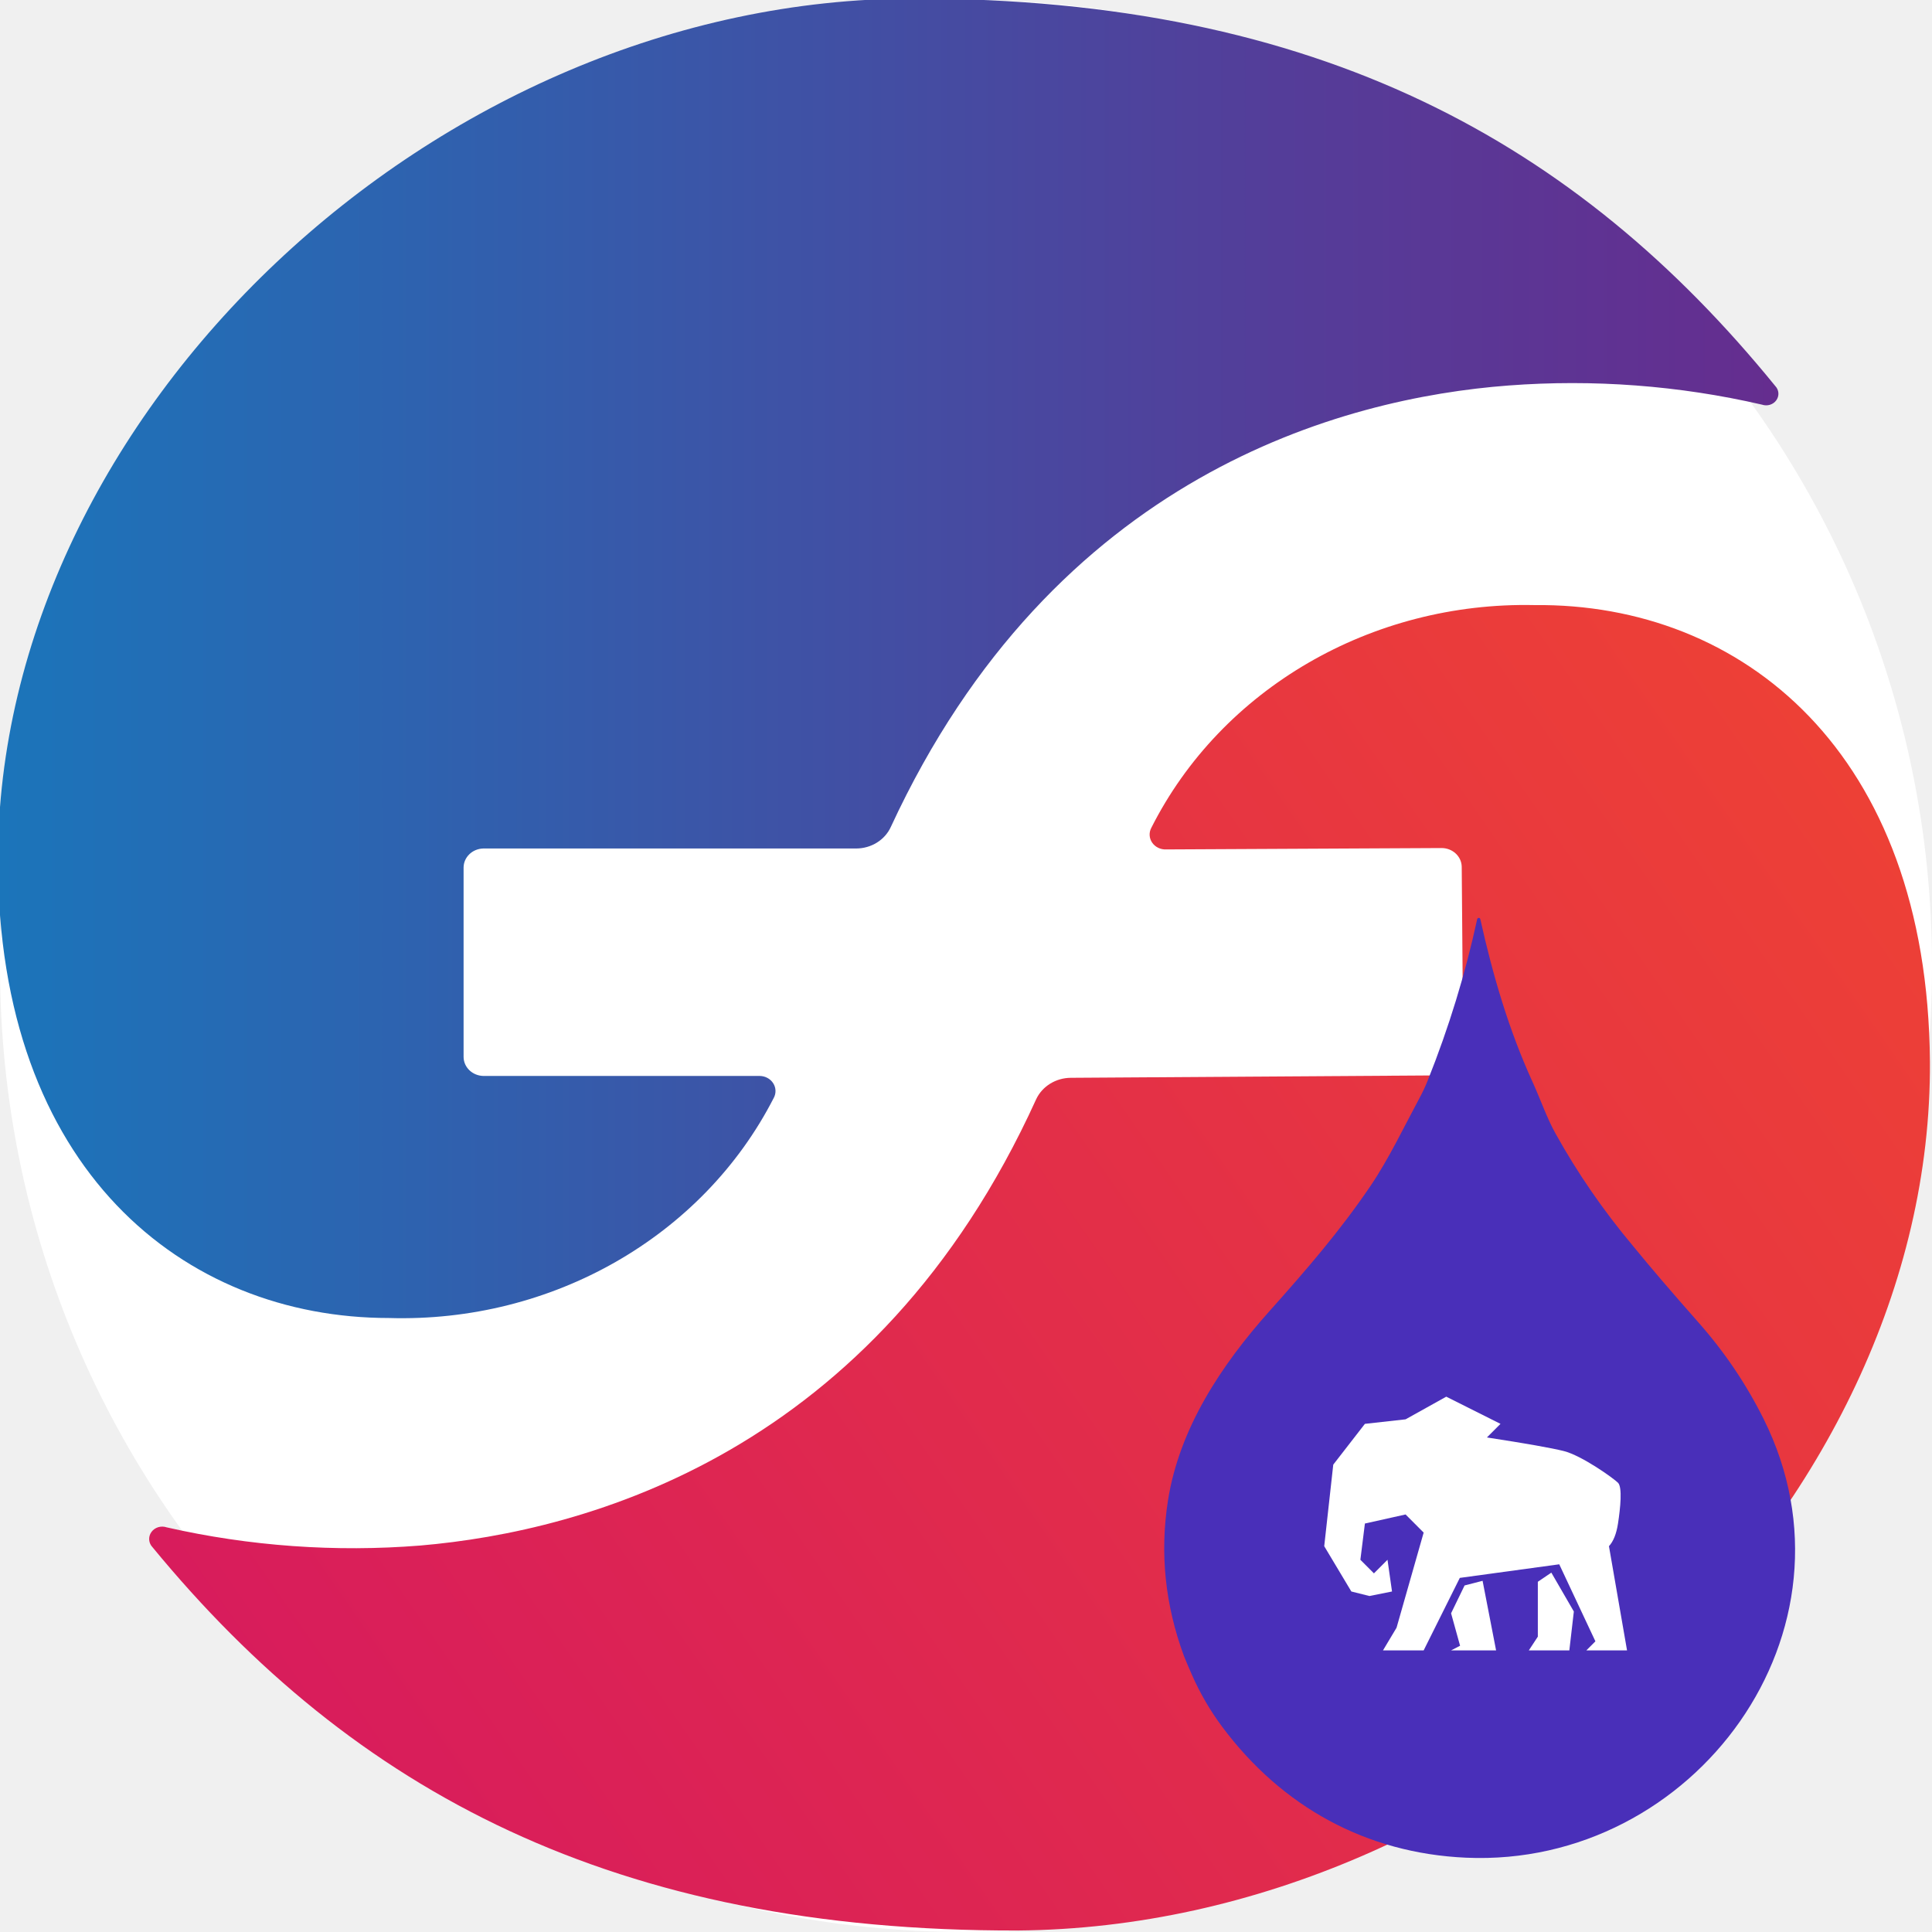
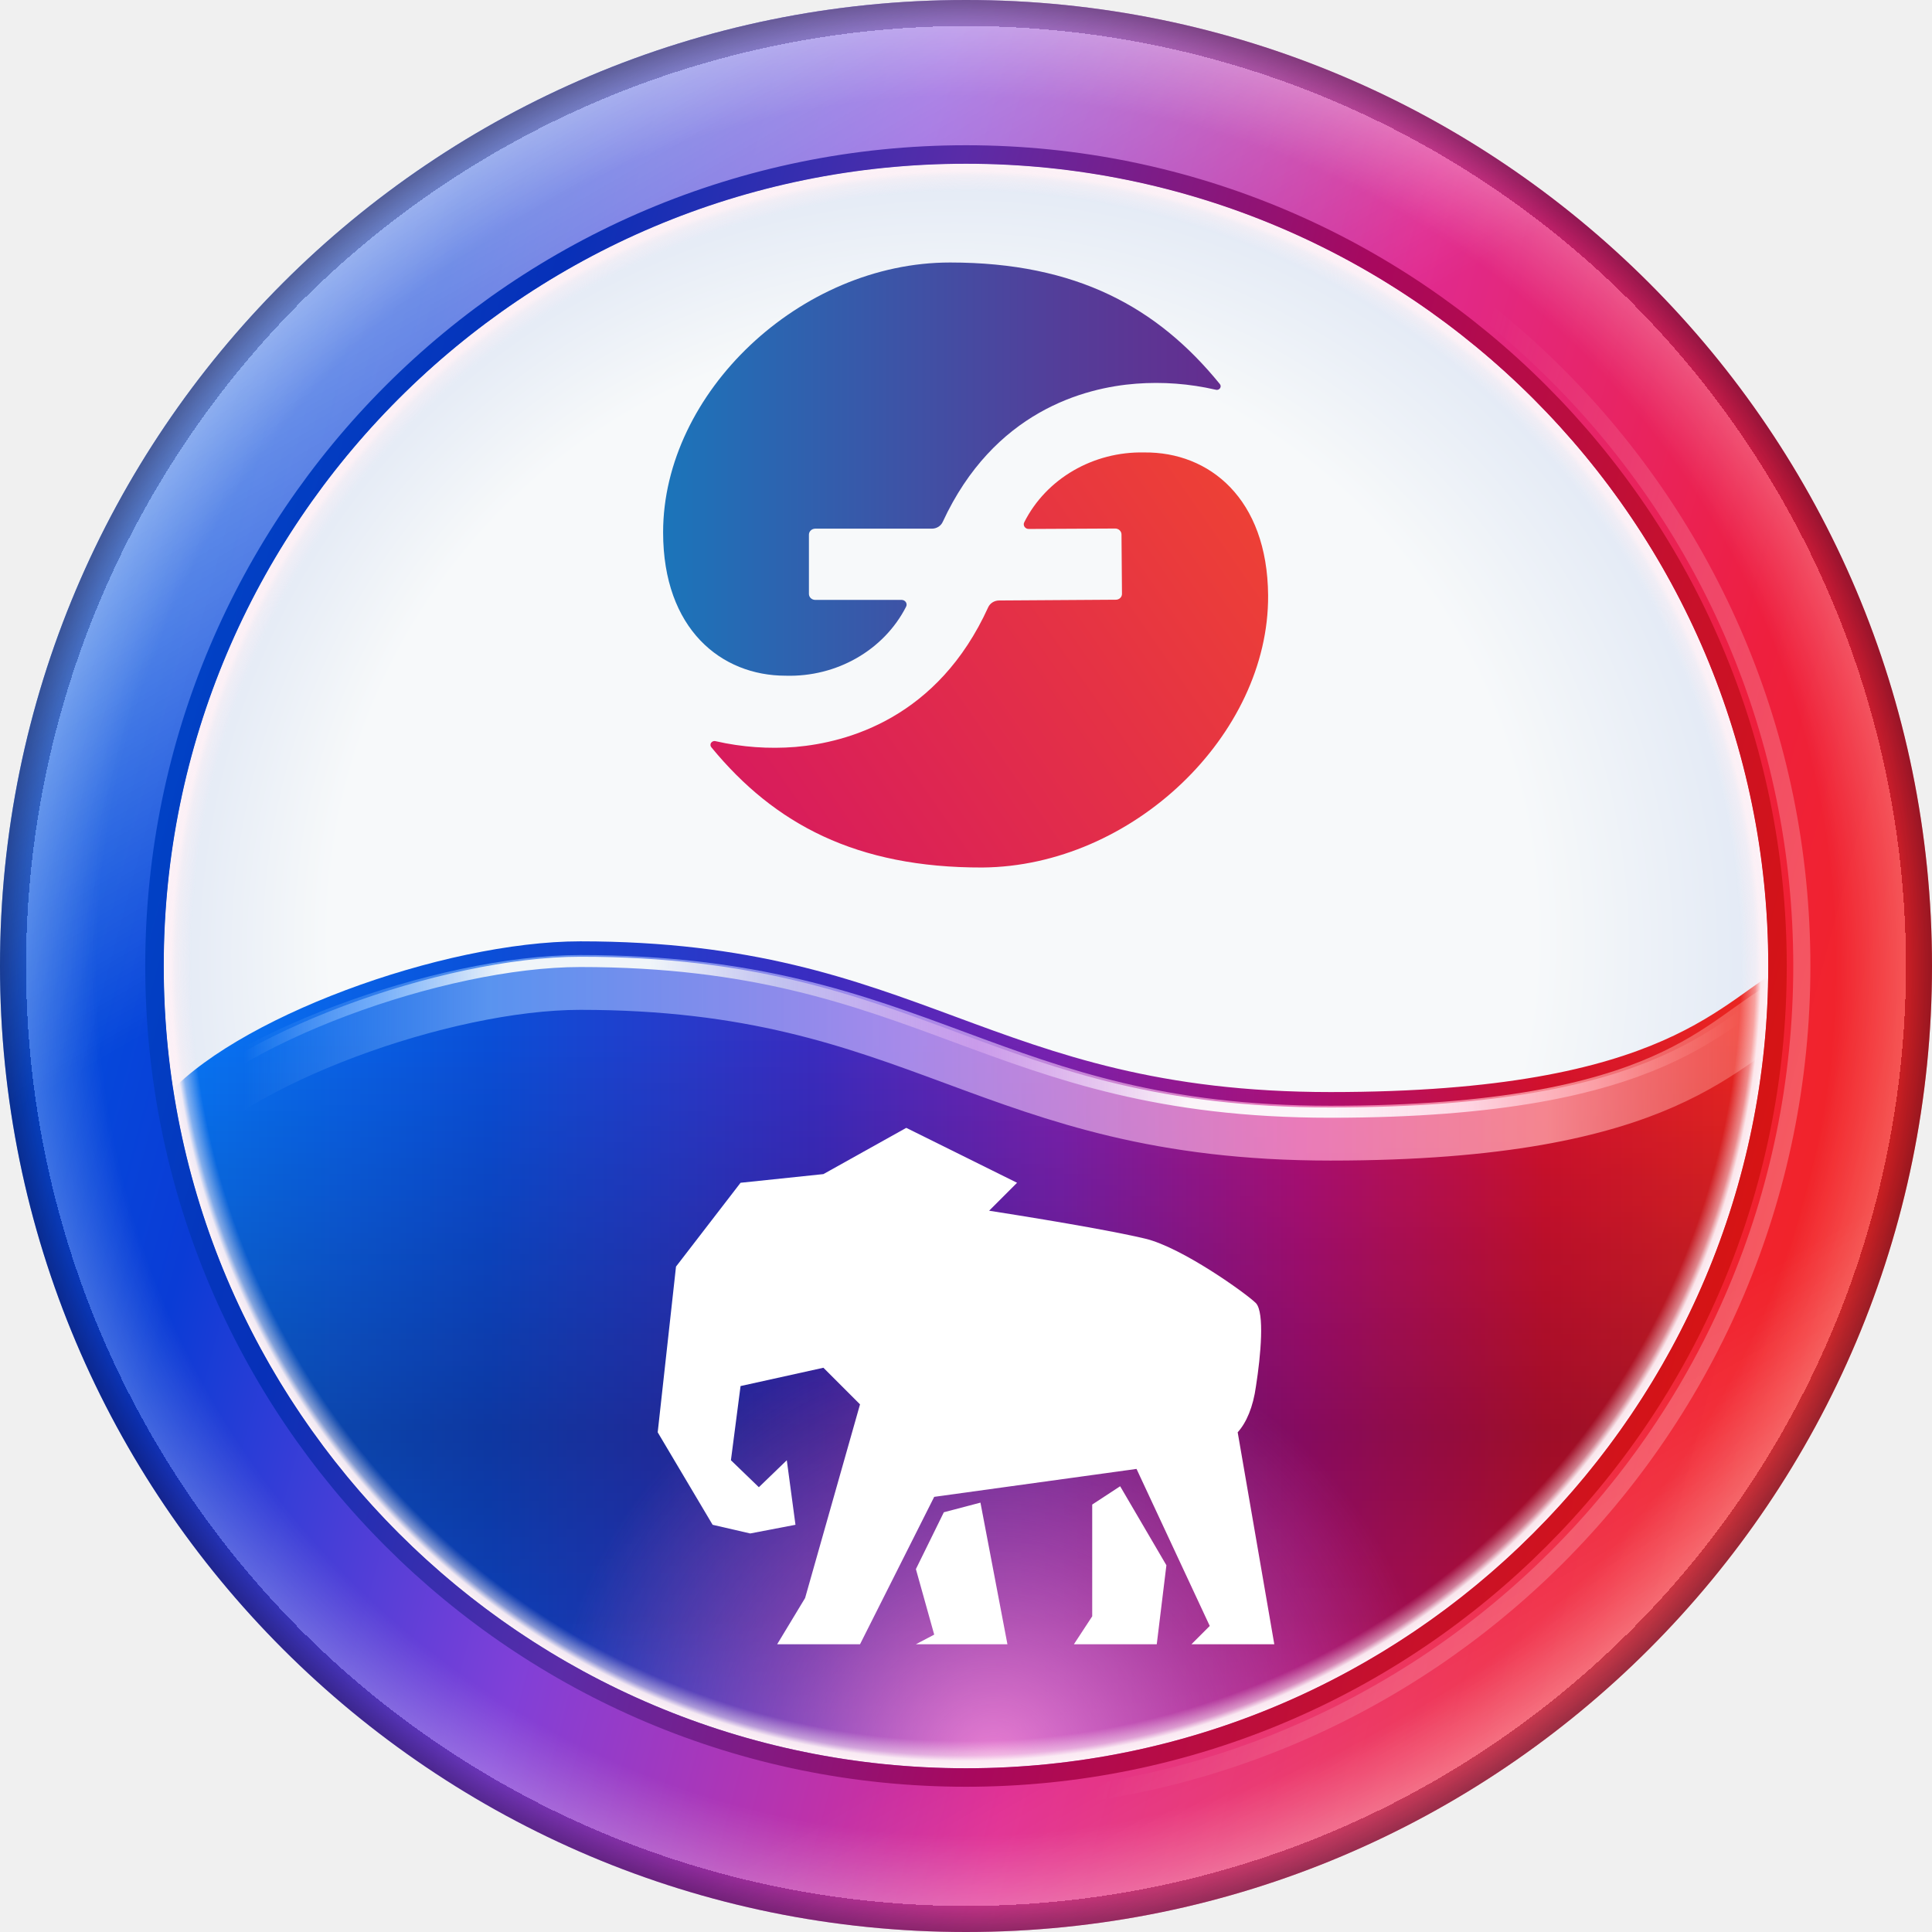
- <svg xmlns="http://www.w3.org/2000/svg" width="600" height="600" viewBox="0 0 600 600" fill="none">
-   <circle cx="300" cy="300" r="300" fill="white" />
-   <g transform="matrix(1.82002,0,0,1.719132,-65,-45)">
-     <g id="f-logo-1">
-       <g id="Layer1">
-         <linearGradient id="linearGradient1" x1="35.364" y1="145.091" x2="339.091" y2="145.091" gradientUnits="userSpaceOnUse">
-           <stop offset="1e-05" stop-color="#1b75ba" stop-opacity="1" />
-           <stop offset="0.17" stop-color="#2967b2" stop-opacity="1" />
-           <stop offset="0.72" stop-color="#543d99" stop-opacity="1" />
-           <stop offset="1" stop-color="#652d8f" stop-opacity="1" />
-         </linearGradient>
-         <path id="path1" fill="url(#linearGradient1)" stroke="none" d="M 338.636 95.909 C 304.818 51.909 260.727 25.909 191.727 25.909 C 109.909 25.909 35.364 101.182 35.364 181.545 C 35.364 237.455 67.091 264.273 102.091 264.273 C 129.894 265.149 155.609 249.584 167.727 224.545 C 168.17 223.708 168.145 222.7 167.663 221.885 C 167.181 221.069 166.311 220.562 165.364 220.545 L 118.182 220.545 C 116.31 220.496 114.818 218.964 114.818 217.091 L 114.818 182.909 C 114.818 181.036 116.31 179.504 118.182 179.455 L 181.818 179.455 C 184.391 179.446 186.713 177.91 187.727 175.545 C 215.545 111.909 264.818 98.091 293.091 95.818 C 307.607 94.652 322.216 95.818 336.364 99.273 C 337.266 99.604 338.278 99.277 338.816 98.48 C 339.355 97.684 339.28 96.623 338.636 95.909 Z" />
+ <svg xmlns="http://www.w3.org/2000/svg" viewBox="0 0 564 564">
+   <defs>
+     <linearGradient id="ring" x1="0.017" y1="0.371" x2="0.983" y2="0.629">
+       <stop offset="0" stop-color="#0055e1" />
+       <stop offset="0.15" stop-color="#0a3cd6" />
+       <stop offset="0.37" stop-color="#8040d8" />
+       <stop offset="0.63" stop-color="#e02a90" />
+       <stop offset="0.85" stop-color="#ee1f3f" />
+       <stop offset="1" stop-color="#f3261f" />
+     </linearGradient>
+     <linearGradient id="glint" x1="0.25" y1="0.067" x2="0.75" y2="0.933">
+       <stop offset="0" stop-color="#fff" stop-opacity="0.5" />
+       <stop offset="0.14" stop-color="#fff" stop-opacity="0.3" />
+       <stop offset="0.32" stop-color="#fff" stop-opacity="0" />
+       <stop offset="0.84" stop-color="#fff" stop-opacity="0" />
+       <stop offset="0.95" stop-color="#fff" stop-opacity="0.12" />
+       <stop offset="1" stop-color="#fff" stop-opacity="0.2" />
+     </linearGradient>
+     <radialGradient id="rim" gradientUnits="userSpaceOnUse" cx="282" cy="282" r="282">
+       <stop offset="0.9" stop-color="#fff" stop-opacity="0" />
+       <stop offset="0.973" stop-color="#fff" stop-opacity="0.22" />
+       <stop offset="0.973" stop-color="#12001e" stop-opacity="0.18" />
+       <stop offset="1" stop-color="#12001e" stop-opacity="0.4" />
+     </radialGradient>
+     <radialGradient id="disc" gradientUnits="userSpaceOnUse" cx="282" cy="282" r="234.2" fx="242.4" fy="246.3">
+       <stop offset="0.75" stop-color="#f7f9fa" />
+       <stop offset="1" stop-color="#e2e9f5" />
+     </radialGradient>
+     <linearGradient id="wave" gradientUnits="userSpaceOnUse" x1="47.4" y1="0" x2="522.4" y2="0">
+       <stop offset="0" stop-color="#0779f8" />
+       <stop offset="0.2" stop-color="#0a4fd8" />
+       <stop offset="0.4" stop-color="#3a2cc0" />
+       <stop offset="0.55" stop-color="#7a22b0" />
+       <stop offset="0.7" stop-color="#b5107a" />
+       <stop offset="0.85" stop-color="#d9122c" />
+       <stop offset="1" stop-color="#ee2a1e" />
+     </linearGradient>
+     <linearGradient id="dark" gradientUnits="userSpaceOnUse" x1="0" y1="300" x2="0" y2="516.3">
+       <stop offset="0" stop-color="#140020" stop-opacity="0" />
+       <stop offset="0.55" stop-color="#140020" stop-opacity="0.3" />
+       <stop offset="0.8" stop-color="#140020" stop-opacity="0.2" />
+       <stop offset="1" stop-color="#140020" stop-opacity="0" />
+     </linearGradient>
+     <radialGradient id="pink" gradientUnits="userSpaceOnUse" cx="290" cy="515" r="130">
+       <stop offset="0" stop-color="#f78ad6" stop-opacity="0.9" />
+       <stop offset="0.5" stop-color="#e06cc0" stop-opacity="0.45" />
+       <stop offset="1" stop-color="#e06cc0" stop-opacity="0" />
+     </radialGradient>
+     <linearGradient id="band" gradientUnits="userSpaceOnUse" x1="47.4" y1="0" x2="522.4" y2="0">
+       <stop offset="0.05" stop-color="#7fc0ff" stop-opacity="0" />
+       <stop offset="0.2" stop-color="#8ec1ff" stop-opacity="0.6" />
+       <stop offset="0.45" stop-color="#c9b4ff" stop-opacity="0.7" />
+       <stop offset="0.7" stop-color="#ff9fd0" stop-opacity="0.75" />
+       <stop offset="0.85" stop-color="#ffa3a8" stop-opacity="0.8" />
+       <stop offset="1" stop-color="#ff9b8c" stop-opacity="0.3" />
+     </linearGradient>
+     <linearGradient id="crest" gradientUnits="userSpaceOnUse" x1="47.4" y1="0" x2="522.4" y2="0">
+       <stop offset="0.05" stop-color="#8ec1ff" stop-opacity="0" />
+       <stop offset="0.13" stop-color="#8ec1ff" stop-opacity="0.7" />
+       <stop offset="0.21" stop-color="#f0f5f9" />
+       <stop offset="0.3" stop-color="#f0f5f9" />
+       <stop offset="0.38" stop-color="#c8c8f0" stop-opacity="0.9" />
+       <stop offset="0.5" stop-color="#d8a8f0" stop-opacity="0.6" />
+       <stop offset="0.63" stop-color="#fbf5f9" />
+       <stop offset="0.72" stop-color="#fbf5f9" />
+       <stop offset="0.8" stop-color="#ffe0ec" stop-opacity="0.9" />
+       <stop offset="0.88" stop-color="#ffb0b8" stop-opacity="0.7" />
+       <stop offset="0.97" stop-color="#ff8a80" stop-opacity="0" />
+     </linearGradient>
+     <radialGradient id="glow" gradientUnits="userSpaceOnUse" cx="282" cy="282" r="234.2">
+       <stop offset="0.966" stop-color="#fdf1f6" stop-opacity="0" />
+       <stop offset="0.984" stop-color="#fdf1f6" stop-opacity="0.5" />
+       <stop offset="0.991" stop-color="#fdf1f6" stop-opacity="0.95" />
+       <stop offset="1" stop-color="#fdf1f6" />
+     </radialGradient>
+     <linearGradient id="groove" x1="0.017" y1="0.371" x2="0.983" y2="0.629">
+       <stop offset="0" stop-color="#0141c5" />
+       <stop offset="0.15" stop-color="#0730b8" />
+       <stop offset="0.37" stop-color="#5a2ca8" />
+       <stop offset="0.63" stop-color="#a8085e" />
+       <stop offset="0.85" stop-color="#c5102e" />
+       <stop offset="1" stop-color="#d61414" />
+     </linearGradient>
+     <linearGradient id="slope" x1="0.017" y1="0.371" x2="0.983" y2="0.629">
+       <stop offset="0.7" stop-color="#ffd6dc" stop-opacity="0" />
+       <stop offset="0.85" stop-color="#ffd6dc" stop-opacity="0.2" />
+       <stop offset="1" stop-color="#ffd6dc" stop-opacity="0.3" />
+     </linearGradient>
+     <clipPath id="clip">
+       <use href="#d" />
+     </clipPath>
+     <path id="w" d="M47.4 321.3C67.4 297.3 129.4 274.8 169.4 274.8C269.4 274.8 288.4 318.8 388.4 318.8C488.4 318.8 502.4 291.3 522.4 281.3V541.3H47.4Z" />
+   </defs>
+   <circle cx="282" cy="282" r="282" fill="url(#ring)" />
+   <circle cx="282" cy="282" r="282" fill="url(#glint)" />
+   <circle cx="282" cy="282" r="282" fill="url(#rim)" />
+   <circle id="d" cx="282" cy="282" r="234.2" fill="url(#disc)" />
+   <svg x="192" y="75" width="180" height="180" viewBox="-6 -6 611.49 611.49" fill="none">
+     <g transform="matrix(1.82002,0,0,1.719132,-65,-45)">
+       <g id="f-logo-1">
+         <g id="Layer1">
+           <linearGradient id="linearGradient1" x1="35.364" y1="145.091" x2="339.091" y2="145.091" gradientUnits="userSpaceOnUse">
+             <stop offset="1e-05" stop-color="#1b75ba" stop-opacity="1" />
+             <stop offset="0.17" stop-color="#2967b2" stop-opacity="1" />
+             <stop offset="0.72" stop-color="#543d99" stop-opacity="1" />
+             <stop offset="1" stop-color="#652d8f" stop-opacity="1" />
+           </linearGradient>
+           <path id="path1" fill="url(#linearGradient1)" stroke="none" d="M 338.636 95.909 C 304.818 51.909 260.727 25.909 191.727 25.909 C 109.909 25.909 35.364 101.182 35.364 181.545 C 35.364 237.455 67.091 264.273 102.091 264.273 C 129.894 265.149 155.609 249.584 167.727 224.545 C 168.17 223.708 168.145 222.7 167.663 221.885 C 167.181 221.069 166.311 220.562 165.364 220.545 L 118.182 220.545 C 116.31 220.496 114.818 218.964 114.818 217.091 L 114.818 182.909 C 114.818 181.036 116.31 179.504 118.182 179.455 L 181.818 179.455 C 184.391 179.446 186.713 177.91 187.727 175.545 C 215.545 111.909 264.818 98.091 293.091 95.818 C 307.607 94.652 322.216 95.818 336.364 99.273 C 337.266 99.604 338.278 99.277 338.816 98.48 C 339.355 97.684 339.28 96.623 338.636 95.909 Z" />
+         </g>
+       </g>
+       <g id="x-logo-2">
+         <g id="g1">
+           <linearGradient id="linearGradient2" x1="73.038" y1="275.107" x2="392.395" y2="275.107" gradientUnits="userSpaceOnUse" gradientTransform="matrix(0.836072 -0.548619 0.548619 0.836072 -112.7501 172.7347)">
+             <stop offset="1e-05" stop-color="#d81c5c" stop-opacity="1" />
+             <stop offset="1" stop-color="#ed4036" stop-opacity="1" />
+           </linearGradient>
+           <path id="path2" fill="url(#linearGradient2)" stroke="none" d="M 61.742 305.685 C 96.067 349.862 140.635 375.089 209.336 374.92 C 291.034 374.227 365.495 298.464 365.025 217.954 C 364.634 161.959 332.89 135.098 297.57 135.485 C 269.739 134.842 244.126 150.604 232.159 175.739 C 231.736 176.595 231.798 177.612 232.322 178.411 C 232.847 179.21 233.755 179.671 234.709 179.624 L 281.68 179.374 C 283.571 179.365 285.115 180.885 285.135 182.776 L 285.4 217.064 C 285.41 217.975 285.046 218.852 284.394 219.489 C 283.742 220.127 282.859 220.471 281.947 220.441 L 218.425 220.88 C 215.866 220.898 213.554 222.415 212.519 224.756 C 185.089 288.668 135.774 302.796 107.45 305.373 C 92.939 306.603 78.325 305.496 64.166 302.093 C 63.202 301.738 62.12 302.087 61.546 302.939 C 60.971 303.79 61.052 304.924 61.742 305.685 Z" />
+         </g>
      </g>
    </g>
-     <g id="x-logo-2">
-       <g id="g1">
-         <linearGradient id="linearGradient2" x1="73.038" y1="275.107" x2="392.395" y2="275.107" gradientUnits="userSpaceOnUse" gradientTransform="matrix(0.836072 -0.548619 0.548619 0.836072 -112.7501 172.7347)">
-           <stop offset="1e-05" stop-color="#d81c5c" stop-opacity="1" />
-           <stop offset="1" stop-color="#ed4036" stop-opacity="1" />
-         </linearGradient>
-         <path id="path2" fill="url(#linearGradient2)" stroke="none" d="M 61.742 305.685 C 96.067 349.862 140.635 375.089 209.336 374.92 C 291.034 374.227 365.495 298.464 365.025 217.954 C 364.634 161.959 332.89 135.098 297.57 135.485 C 269.739 134.842 244.126 150.604 232.159 175.739 C 231.736 176.595 231.798 177.612 232.322 178.411 C 232.847 179.21 233.755 179.671 234.709 179.624 L 281.68 179.374 C 283.571 179.365 285.115 180.885 285.135 182.776 L 285.4 217.064 C 285.41 217.975 285.046 218.852 284.394 219.489 C 283.742 220.127 282.859 220.471 281.947 220.441 L 218.425 220.88 C 215.866 220.898 213.554 222.415 212.519 224.756 C 185.089 288.668 135.774 302.796 107.45 305.373 C 92.939 306.603 78.325 305.496 64.166 302.093 C 63.202 301.738 62.12 302.087 61.546 302.939 C 60.971 303.79 61.052 304.924 61.742 305.685 Z" />
-       </g>
-     </g>
+   </svg>
+   <g clip-path="url(#clip)">
+     <use href="#w" fill="url(#wave)" />
+     <use href="#w" fill="url(#dark)" />
+     <use href="#w" fill="url(#pink)" />
+     <use href="#w" transform="translate(0 12)" fill="none" stroke="url(#band)" stroke-width="16" />
+     <use href="#w" transform="translate(0 6)" fill="none" stroke="url(#crest)" stroke-width="3" />
+     <path transform="translate(192 329.25) scale(0.28125)" fill="#fff" d="M134 345 143 412 96 421 57 412 0 316 19 144 86 57 172 48 258 0 373 57 344 86C427 99 481 109 506 115 544 124 611 172 621 182 630 192 626 236 621 268 618 290 611 306 602 316L640 536H554L573 517 497 354 287 383 210 536H124L153 488 210 287 172 249 86 268 76 345 105 373 134 345H134ZM268 458 297 399 335 389 363 536H268L287 526 268 458ZM451 391 480 372 528 454 518 536H432L451 507V391 391Z" />
  </g>
-   <g transform="matrix(0.75,0,0,0.75,40,40)">
-     <path fill="#492fb9" d="m623 462.76q10.84 13.27 26.98 31.52 16.12 18.24 26.92 39.85c43.77 87.68-28.71 185.94-123.16 181.77-41.43-1.83-76.36-21.17-101-54.22q-7.38-9.9-12.45-21.34-1.82-4.1-3.36-7.91-11.74-31.78-6.64-64.39c4.69-29.93 22.11-56.14 41.95-78.37 15.43-17.28 29.37-33.39 42.01-52.07 7.45-11.02 13.67-24.11 20.24-36.33q1.92-3.55 3.41-7.3 13.07-32.74 20.44-66.71a0.66 0.66 0 0 1 1.29 0c5.14 23.1 11.8 45.91 21.62 67.38 3.25 7.11 5.86 14.79 9.45 21.26q13.73 24.74 32.3 46.86z" />
-     <g transform="matrix(1.959184,0,0,1.959184,495,525)">
-       <path d="M13.373 34.471L14.328 41.174L9.552 42.131L5.731 41.174L0 31.599L1.91 14.363L8.597 5.745L17.194 4.788L25.79 0L37.254 5.745L34.388 8.618C42.666 9.894 48.08 10.852 50.627 11.491C54.448 12.448 61.135 17.236 62.09 18.193C63.045 19.151 62.589 23.552 62.09 26.811C61.756 28.983 61.119 30.579 60.179 31.599L64 53.622H55.403L57.314 51.707L49.672 35.428L28.656 38.301L21.016 53.622H12.419L15.285 48.834L21.016 28.726L17.195 24.896L8.597 26.811L7.641 34.471L10.506 37.344L13.373 34.471H13.373ZM26.811 45.78L29.665 39.899L33.47 38.919L36.324 53.622H26.811L28.713 52.642L26.811 45.78ZM45.146 39.122L48 37.189L52.757 45.405L51.805 53.622H43.243L45.146 50.722V39.122V39.122Z" fill="#ffffff" />
-     </g>
-   </g>
+   <circle cx="282" cy="282" r="230.2" fill="none" stroke="url(#glow)" stroke-width="8" />
+   <circle cx="282" cy="282" r="236.9" fill="none" stroke="url(#groove)" stroke-width="5.4" />
+   <circle cx="282" cy="282" r="244" fill="none" stroke="url(#slope)" stroke-width="5" />
</svg>
